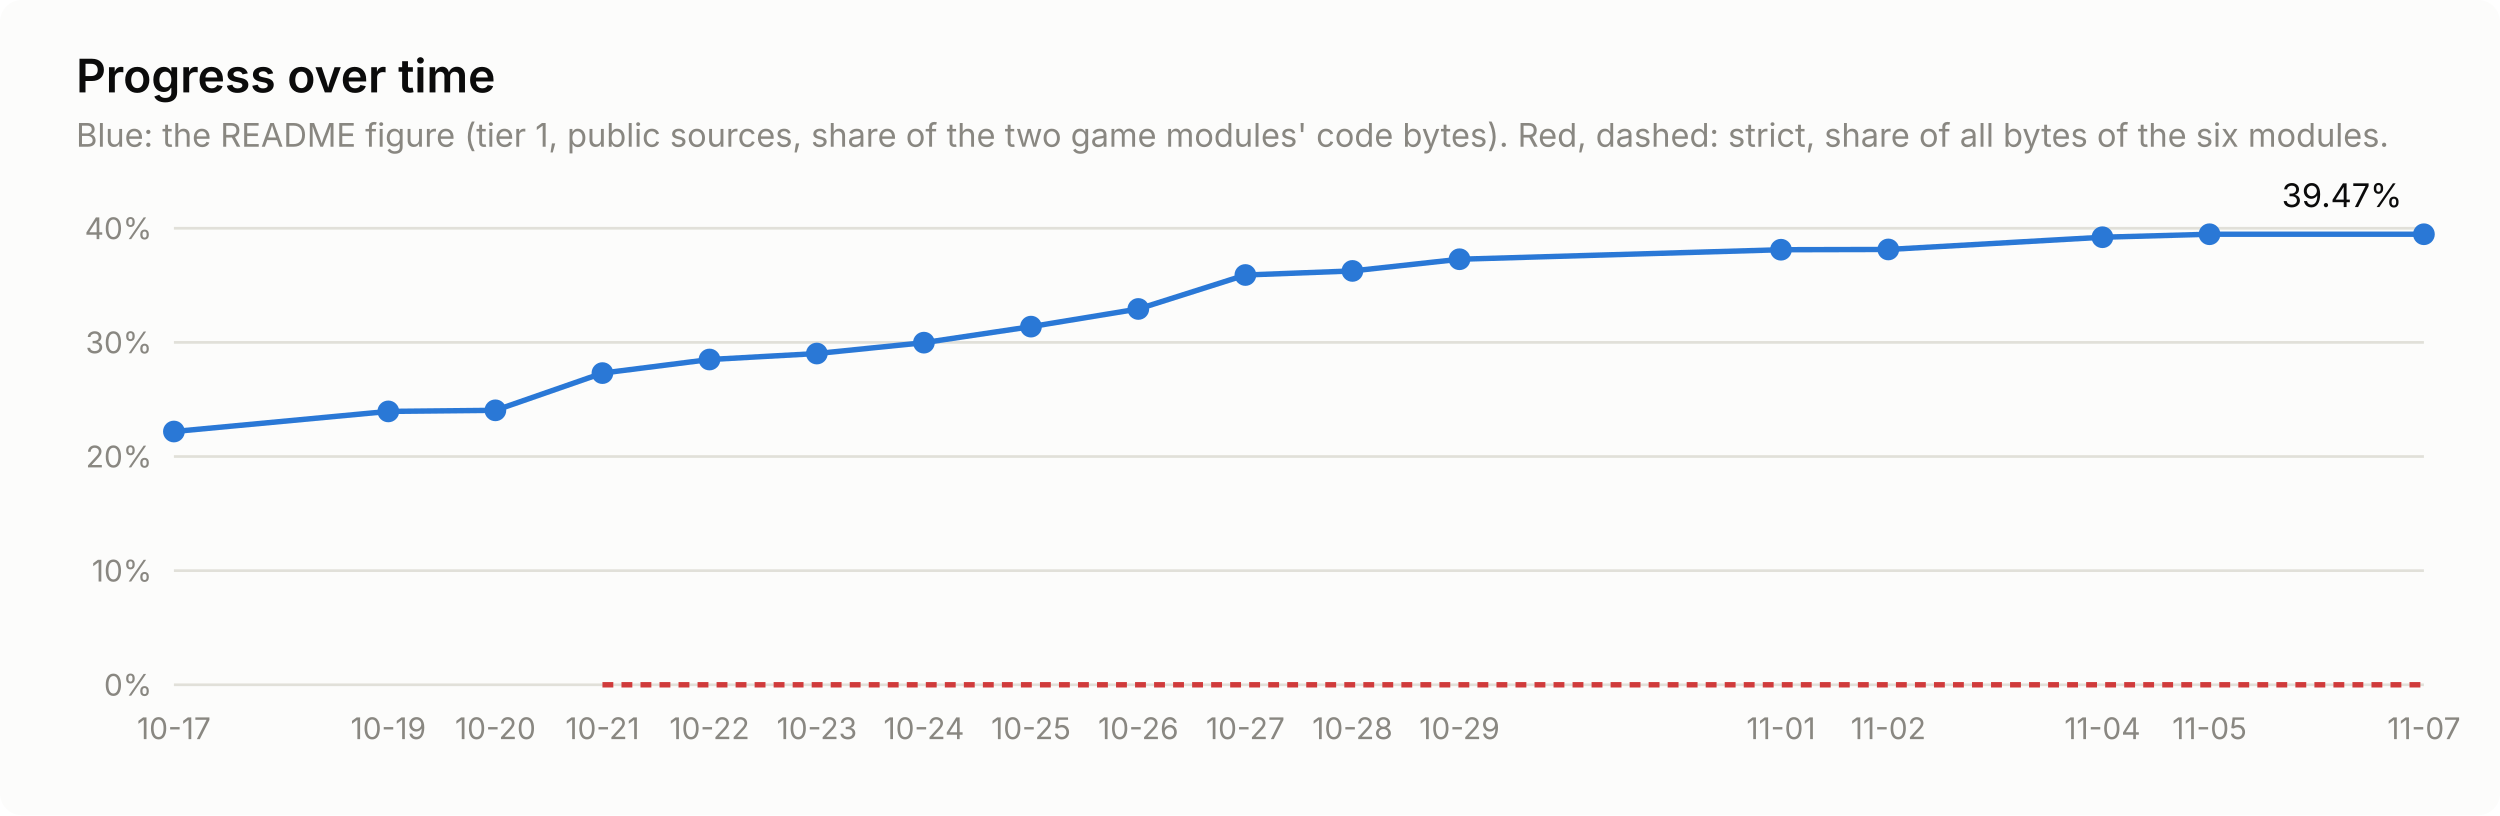
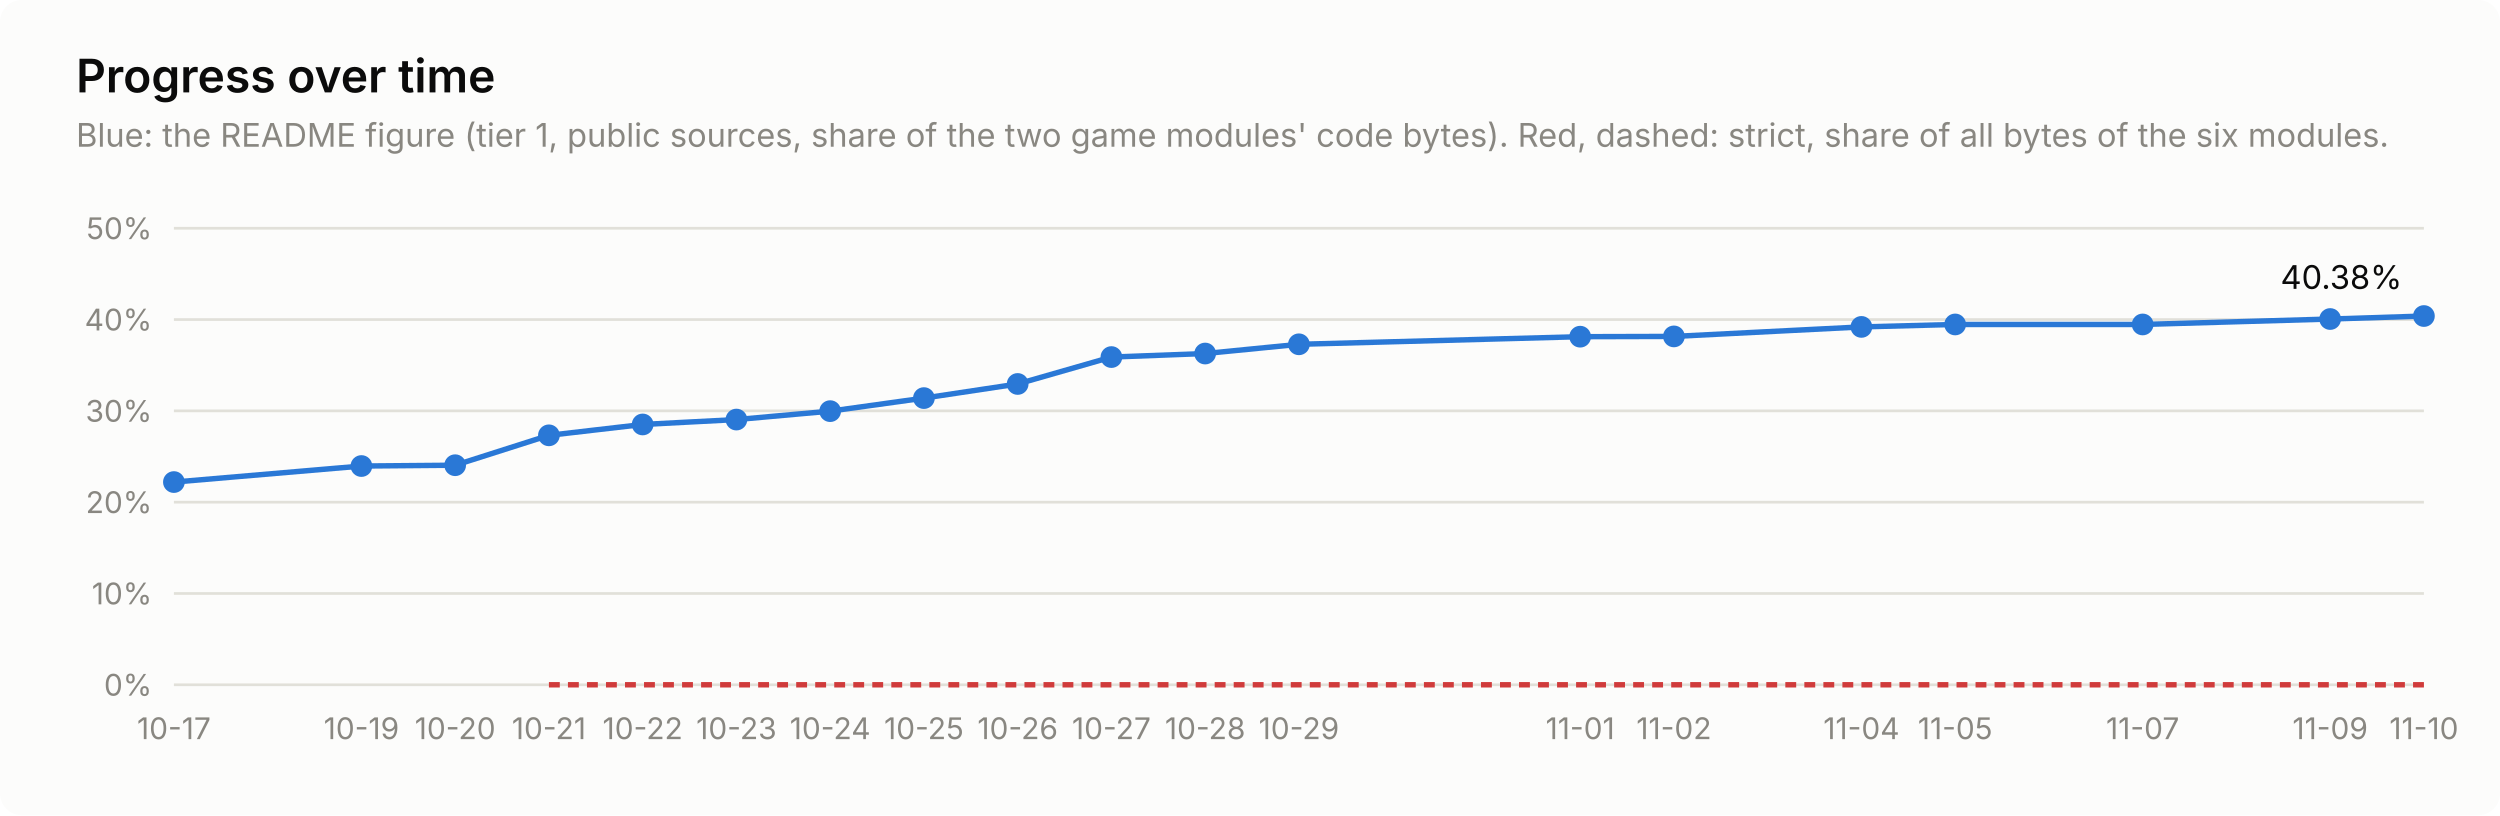
<svg xmlns="http://www.w3.org/2000/svg" viewBox="0 0 920 300" width="920" height="300" role="img" aria-label="History of the published tier-1 figure and the strict figure">
  <style>
.bg{fill:#fcfcfb}.t1{fill:#0b0b0b}.t2{fill:#52514e}.t3{fill:#898781}.grid{stroke:#e1e0d9}.track{fill:#e1e0d9}
.ln{fill:none;stroke:#2a78d6;stroke-width:2}.ln2{fill:none;stroke:#d03b3b;stroke-width:2;stroke-dasharray:4 3}.dot{fill:#2a78d6}
text{font-family:system-ui,-apple-system,"Segoe UI",sans-serif}.num{font-variant-numeric:tabular-nums}
.hatch-line{stroke:#898781;stroke-width:1.5}
.s-matched{fill:#2a78d6}.s-lane{fill:#eb6834}.s-near{fill:#1baf7a}.s-parked{fill:#eda100}.s-blocked{fill:#d03b3b}.s-todo{fill:#c3c2b7}.s-data{fill:#6250d6}.s-kept{fill:#c3c2b7}
@media (prefers-color-scheme:dark){
.bg{fill:#1a1a19}.t1{fill:#f0efec}.t2{fill:#c3c2b7}.t3{fill:#898781}.grid{stroke:#2c2c2a}.track{fill:#2c2c2a}
.ln{stroke:#3987e5}.dot{fill:#3987e5}.hatch-line{stroke:#898781}
.s-matched{fill:#3987e5}.s-lane{fill:#d95926}.s-near{fill:#199e70}.s-parked{fill:#c98500}.s-blocked{fill:#d03b3b}.s-todo{fill:#4a4a46}.s-data{fill:#9085e9}.s-kept{fill:#4a4a46}}</style>
  <defs>
    <pattern id="hatch" patternUnits="userSpaceOnUse" width="6" height="6" patternTransform="rotate(45)">
      <rect class="s-kept" width="6" height="6" />
      <line class="hatch-line" x1="0" y1="0" x2="0" y2="6" />
    </pattern>
  </defs>
  <rect class="bg" width="920" height="300" rx="8" />
  <text class="t1" x="28" y="34" font-size="17" font-weight="600">Progress over time</text>
  <text class="t3" x="28" y="54" font-size="12">Blue: the README figure (tier 1, public sources, share of the two game modules' code bytes). Red, dashed: strict, share of all bytes of the six modules.</text>
  <line class="grid" x1="64" x2="892" y1="252.0" y2="252.0" stroke-width="1" />
  <text class="t3 num" x="56" y="256.0" font-size="11" text-anchor="end">0%</text>
-   <line class="grid" x1="64" x2="892" y1="210.0" y2="210.0" stroke-width="1" />
-   <text class="t3 num" x="56" y="214.0" font-size="11" text-anchor="end">10%</text>
-   <line class="grid" x1="64" x2="892" y1="168.0" y2="168.0" stroke-width="1" />
-   <text class="t3 num" x="56" y="172.0" font-size="11" text-anchor="end">20%</text>
-   <line class="grid" x1="64" x2="892" y1="126.0" y2="126.0" stroke-width="1" />
-   <text class="t3 num" x="56" y="130.0" font-size="11" text-anchor="end">30%</text>
+   <line class="grid" x1="64" x2="892" y1="218.4" y2="218.4" stroke-width="1" />
+   <text class="t3 num" x="56" y="222.4" font-size="11" text-anchor="end">10%</text>
+   <line class="grid" x1="64" x2="892" y1="184.8" y2="184.8" stroke-width="1" />
+   <text class="t3 num" x="56" y="188.8" font-size="11" text-anchor="end">20%</text>
+   <line class="grid" x1="64" x2="892" y1="151.2" y2="151.2" stroke-width="1" />
+   <text class="t3 num" x="56" y="155.2" font-size="11" text-anchor="end">30%</text>
+   <line class="grid" x1="64" x2="892" y1="117.6" y2="117.6" stroke-width="1" />
+   <text class="t3 num" x="56" y="121.6" font-size="11" text-anchor="end">40%</text>
  <line class="grid" x1="64" x2="892" y1="84.0" y2="84.0" stroke-width="1" />
-   <text class="t3 num" x="56" y="88.0" font-size="11" text-anchor="end">40%</text>
+   <text class="t3 num" x="56" y="88.0" font-size="11" text-anchor="end">50%</text>
  <text class="t3 num" x="64.0" y="272" font-size="11" text-anchor="middle">10-17</text>
-   <text class="t3 num" x="142.9" y="272" font-size="11" text-anchor="middle">10-19</text>
-   <text class="t3 num" x="182.3" y="272" font-size="11" text-anchor="middle">10-20</text>
-   <text class="t3 num" x="221.7" y="272" font-size="11" text-anchor="middle">10-21</text>
-   <text class="t3 num" x="261.1" y="272" font-size="11" text-anchor="middle">10-22</text>
-   <text class="t3 num" x="300.6" y="272" font-size="11" text-anchor="middle">10-23</text>
-   <text class="t3 num" x="340.0" y="272" font-size="11" text-anchor="middle">10-24</text>
-   <text class="t3 num" x="379.4" y="272" font-size="11" text-anchor="middle">10-25</text>
-   <text class="t3 num" x="418.9" y="272" font-size="11" text-anchor="middle">10-26</text>
-   <text class="t3 num" x="458.3" y="272" font-size="11" text-anchor="middle">10-27</text>
-   <text class="t3 num" x="497.7" y="272" font-size="11" text-anchor="middle">10-28</text>
-   <text class="t3 num" x="537.1" y="272" font-size="11" text-anchor="middle">10-29</text>
-   <text class="t3 num" x="655.4" y="272" font-size="11" text-anchor="middle">11-01</text>
-   <text class="t3 num" x="694.9" y="272" font-size="11" text-anchor="middle">11-02</text>
-   <text class="t3 num" x="773.7" y="272" font-size="11" text-anchor="middle">11-04</text>
-   <text class="t3 num" x="813.1" y="272" font-size="11" text-anchor="middle">11-05</text>
-   <text class="t3 num" x="892.0" y="272" font-size="11" text-anchor="middle">11-07</text>
-   <path class="ln" d="M64.0,158.8 L142.9,151.4 L182.3,151.0 L221.7,137.3 L261.1,132.3 L300.6,130.1 L340.0,126.1 L379.4,120.2 L418.9,113.7 L458.3,101.2 L497.7,99.7 L537.1,95.4 L655.4,91.9 L694.9,91.8 L773.7,87.3 L813.1,86.2 L892.0,86.2" />
-   <path class="ln2" d="M221.7,252.0 L261.1,252.0 L300.6,252.0 L340.0,252.0 L379.4,252.0 L418.9,252.0 L458.3,252.0 L497.7,252.0 L537.1,252.0 L655.4,252.0 L694.9,252.0 L773.7,252.0 L813.1,252.0 L892.0,252.0" />
-   <circle class="dot" cx="64.0" cy="158.8" r="4" />
-   <circle class="dot" cx="142.9" cy="151.4" r="4" />
-   <circle class="dot" cx="182.3" cy="151.0" r="4" />
-   <circle class="dot" cx="221.7" cy="137.3" r="4" />
-   <circle class="dot" cx="261.1" cy="132.3" r="4" />
-   <circle class="dot" cx="300.6" cy="130.1" r="4" />
-   <circle class="dot" cx="340.0" cy="126.1" r="4" />
-   <circle class="dot" cx="379.4" cy="120.2" r="4" />
-   <circle class="dot" cx="418.9" cy="113.7" r="4" />
-   <circle class="dot" cx="458.3" cy="101.2" r="4" />
-   <circle class="dot" cx="497.7" cy="99.7" r="4" />
-   <circle class="dot" cx="537.1" cy="95.4" r="4" />
-   <circle class="dot" cx="655.4" cy="91.9" r="4" />
-   <circle class="dot" cx="694.9" cy="91.8" r="4" />
-   <circle class="dot" cx="773.7" cy="87.3" r="4" />
-   <circle class="dot" cx="813.1" cy="86.2" r="4" />
-   <circle class="dot" cx="892.0" cy="86.2" r="4" />
-   <text class="t1 num" x="884.0" y="76.2" font-size="12" text-anchor="end">39.47%</text>
+   <text class="t3 num" x="133.0" y="272" font-size="11" text-anchor="middle">10-19</text>
+   <text class="t3 num" x="167.5" y="272" font-size="11" text-anchor="middle">10-20</text>
+   <text class="t3 num" x="202.0" y="272" font-size="11" text-anchor="middle">10-21</text>
+   <text class="t3 num" x="236.5" y="272" font-size="11" text-anchor="middle">10-22</text>
+   <text class="t3 num" x="271.0" y="272" font-size="11" text-anchor="middle">10-23</text>
+   <text class="t3 num" x="305.5" y="272" font-size="11" text-anchor="middle">10-24</text>
+   <text class="t3 num" x="340.0" y="272" font-size="11" text-anchor="middle">10-25</text>
+   <text class="t3 num" x="374.5" y="272" font-size="11" text-anchor="middle">10-26</text>
+   <text class="t3 num" x="409.0" y="272" font-size="11" text-anchor="middle">10-27</text>
+   <text class="t3 num" x="443.5" y="272" font-size="11" text-anchor="middle">10-28</text>
+   <text class="t3 num" x="478.0" y="272" font-size="11" text-anchor="middle">10-29</text>
+   <text class="t3 num" x="581.5" y="272" font-size="11" text-anchor="middle">11-01</text>
+   <text class="t3 num" x="616.0" y="272" font-size="11" text-anchor="middle">11-02</text>
+   <text class="t3 num" x="685.0" y="272" font-size="11" text-anchor="middle">11-04</text>
+   <text class="t3 num" x="719.5" y="272" font-size="11" text-anchor="middle">11-05</text>
+   <text class="t3 num" x="788.5" y="272" font-size="11" text-anchor="middle">11-07</text>
+   <text class="t3 num" x="857.5" y="272" font-size="11" text-anchor="middle">11-09</text>
+   <text class="t3 num" x="892.0" y="272" font-size="11" text-anchor="middle">11-10</text>
+   <path class="ln" d="M64.0,177.4 L133.0,171.5 L167.5,171.2 L202.0,160.2 L236.5,156.2 L271.0,154.4 L305.5,151.3 L340.0,146.5 L374.5,141.3 L409.0,131.4 L443.5,130.1 L478.0,126.7 L581.5,123.9 L616.0,123.8 L685.0,120.3 L719.5,119.4 L788.5,119.4 L857.5,117.4 L892.0,116.3" />
+   <path class="ln2" d="M202.0,252.0 L236.5,252.0 L271.0,252.0 L305.5,252.0 L340.0,252.0 L374.5,252.0 L409.0,252.0 L443.5,252.0 L478.0,252.0 L581.5,252.0 L616.0,252.0 L685.0,252.0 L719.5,252.0 L788.5,252.0 L857.5,252.0 L892.0,252.0" />
+   <circle class="dot" cx="64.0" cy="177.4" r="4" />
+   <circle class="dot" cx="133.0" cy="171.5" r="4" />
+   <circle class="dot" cx="167.5" cy="171.2" r="4" />
+   <circle class="dot" cx="202.0" cy="160.2" r="4" />
+   <circle class="dot" cx="236.5" cy="156.2" r="4" />
+   <circle class="dot" cx="271.0" cy="154.4" r="4" />
+   <circle class="dot" cx="305.5" cy="151.3" r="4" />
+   <circle class="dot" cx="340.0" cy="146.5" r="4" />
+   <circle class="dot" cx="374.5" cy="141.3" r="4" />
+   <circle class="dot" cx="409.0" cy="131.4" r="4" />
+   <circle class="dot" cx="443.5" cy="130.1" r="4" />
+   <circle class="dot" cx="478.0" cy="126.7" r="4" />
+   <circle class="dot" cx="581.5" cy="123.9" r="4" />
+   <circle class="dot" cx="616.0" cy="123.8" r="4" />
+   <circle class="dot" cx="685.0" cy="120.3" r="4" />
+   <circle class="dot" cx="719.5" cy="119.4" r="4" />
+   <circle class="dot" cx="788.5" cy="119.4" r="4" />
+   <circle class="dot" cx="857.5" cy="117.4" r="4" />
+   <circle class="dot" cx="892.0" cy="116.3" r="4" />
+   <text class="t1 num" x="884.0" y="106.3" font-size="12" text-anchor="end">40.38%</text>
</svg>
